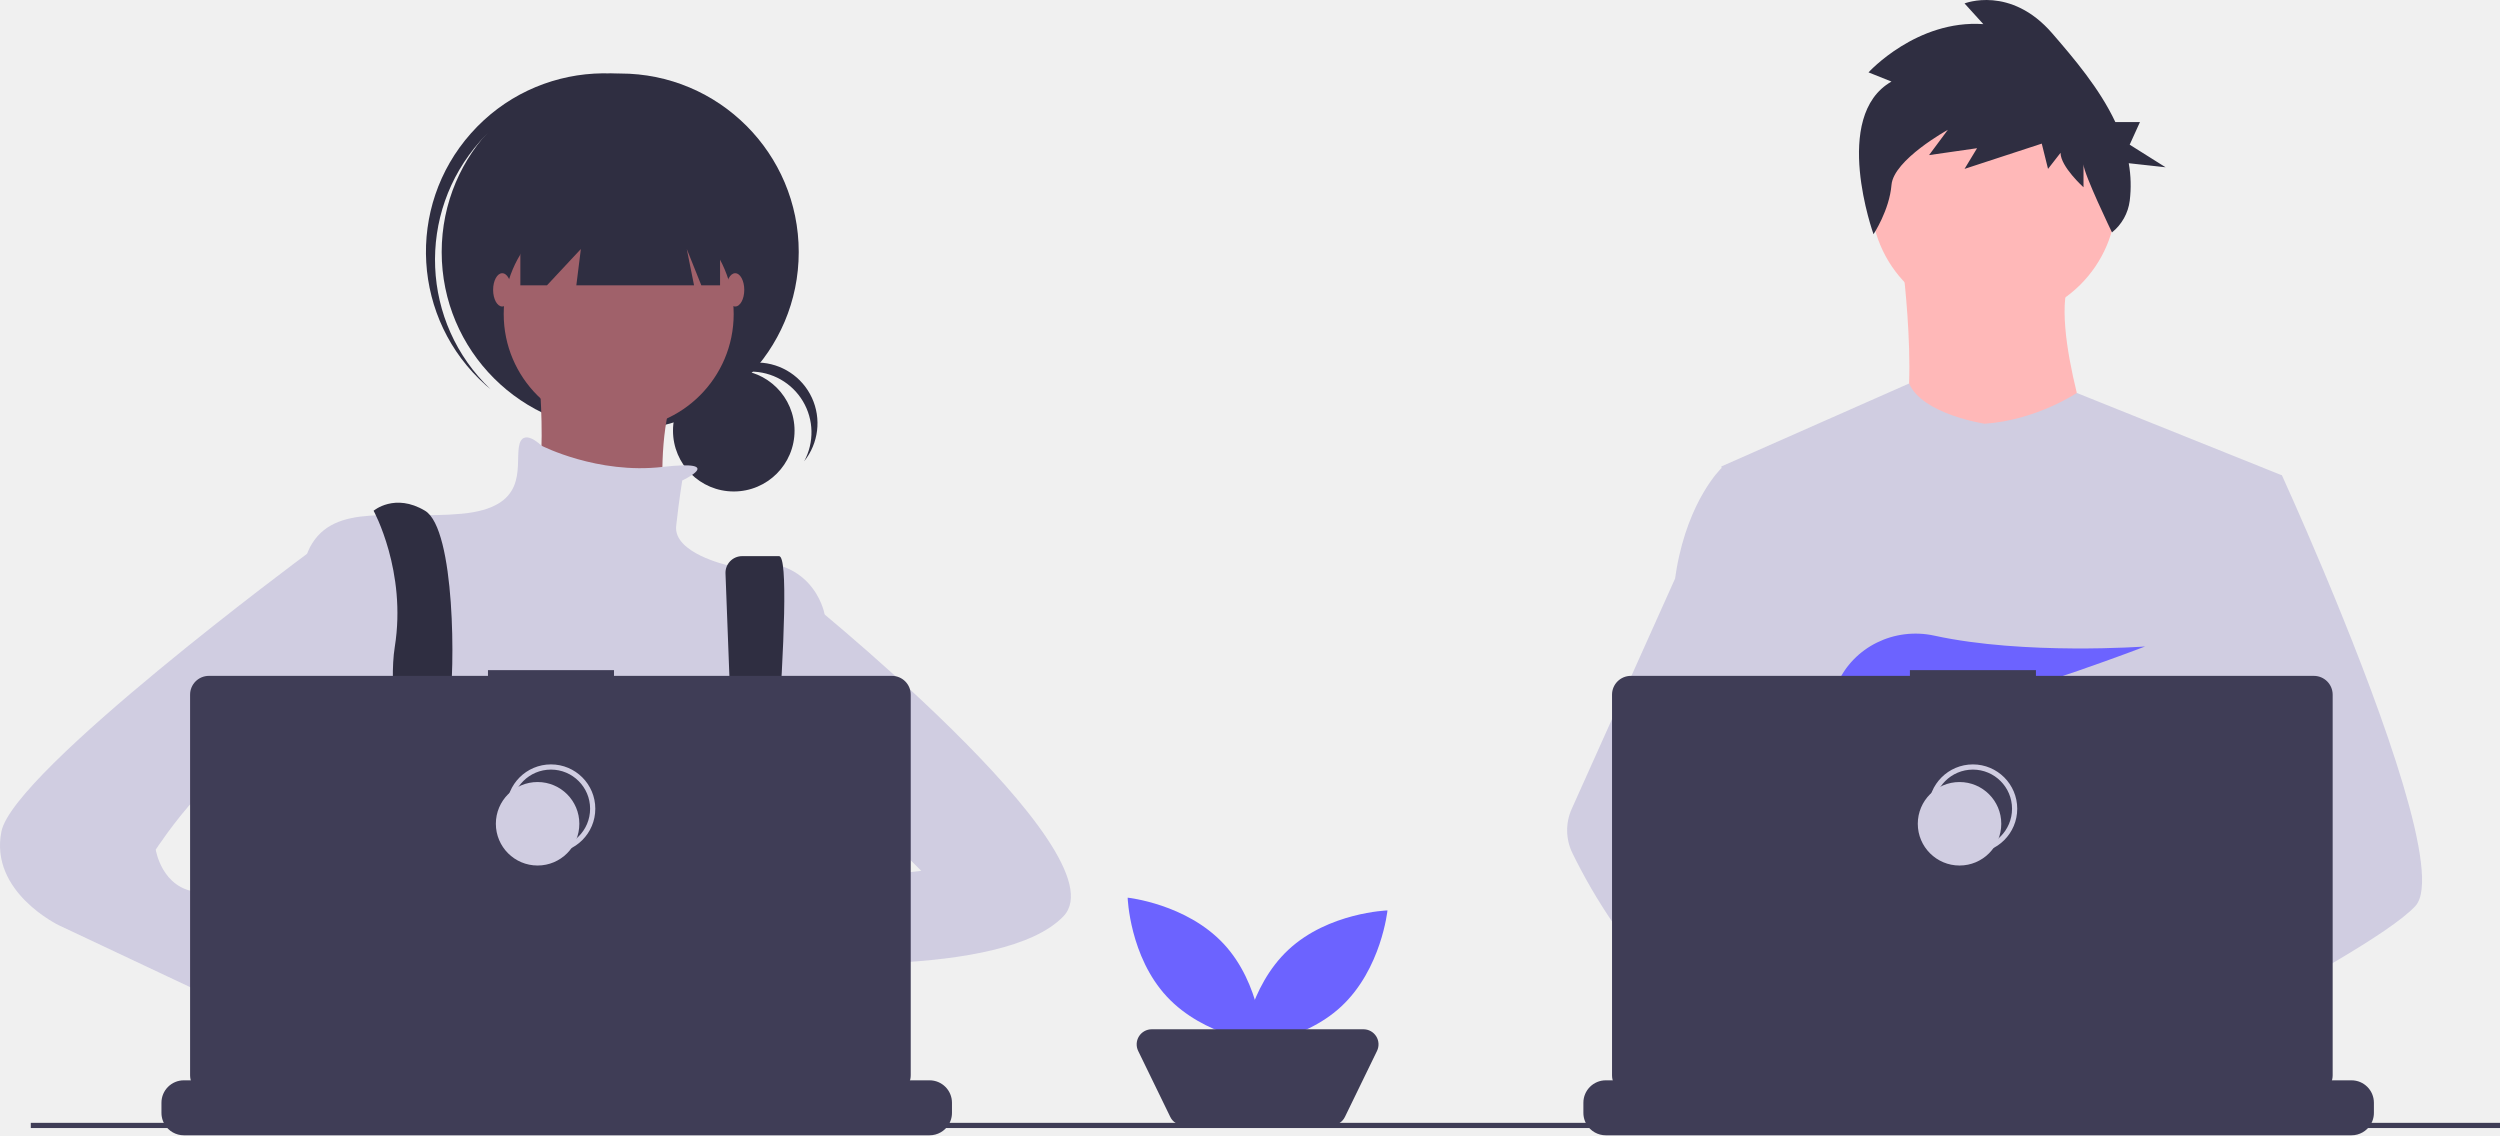
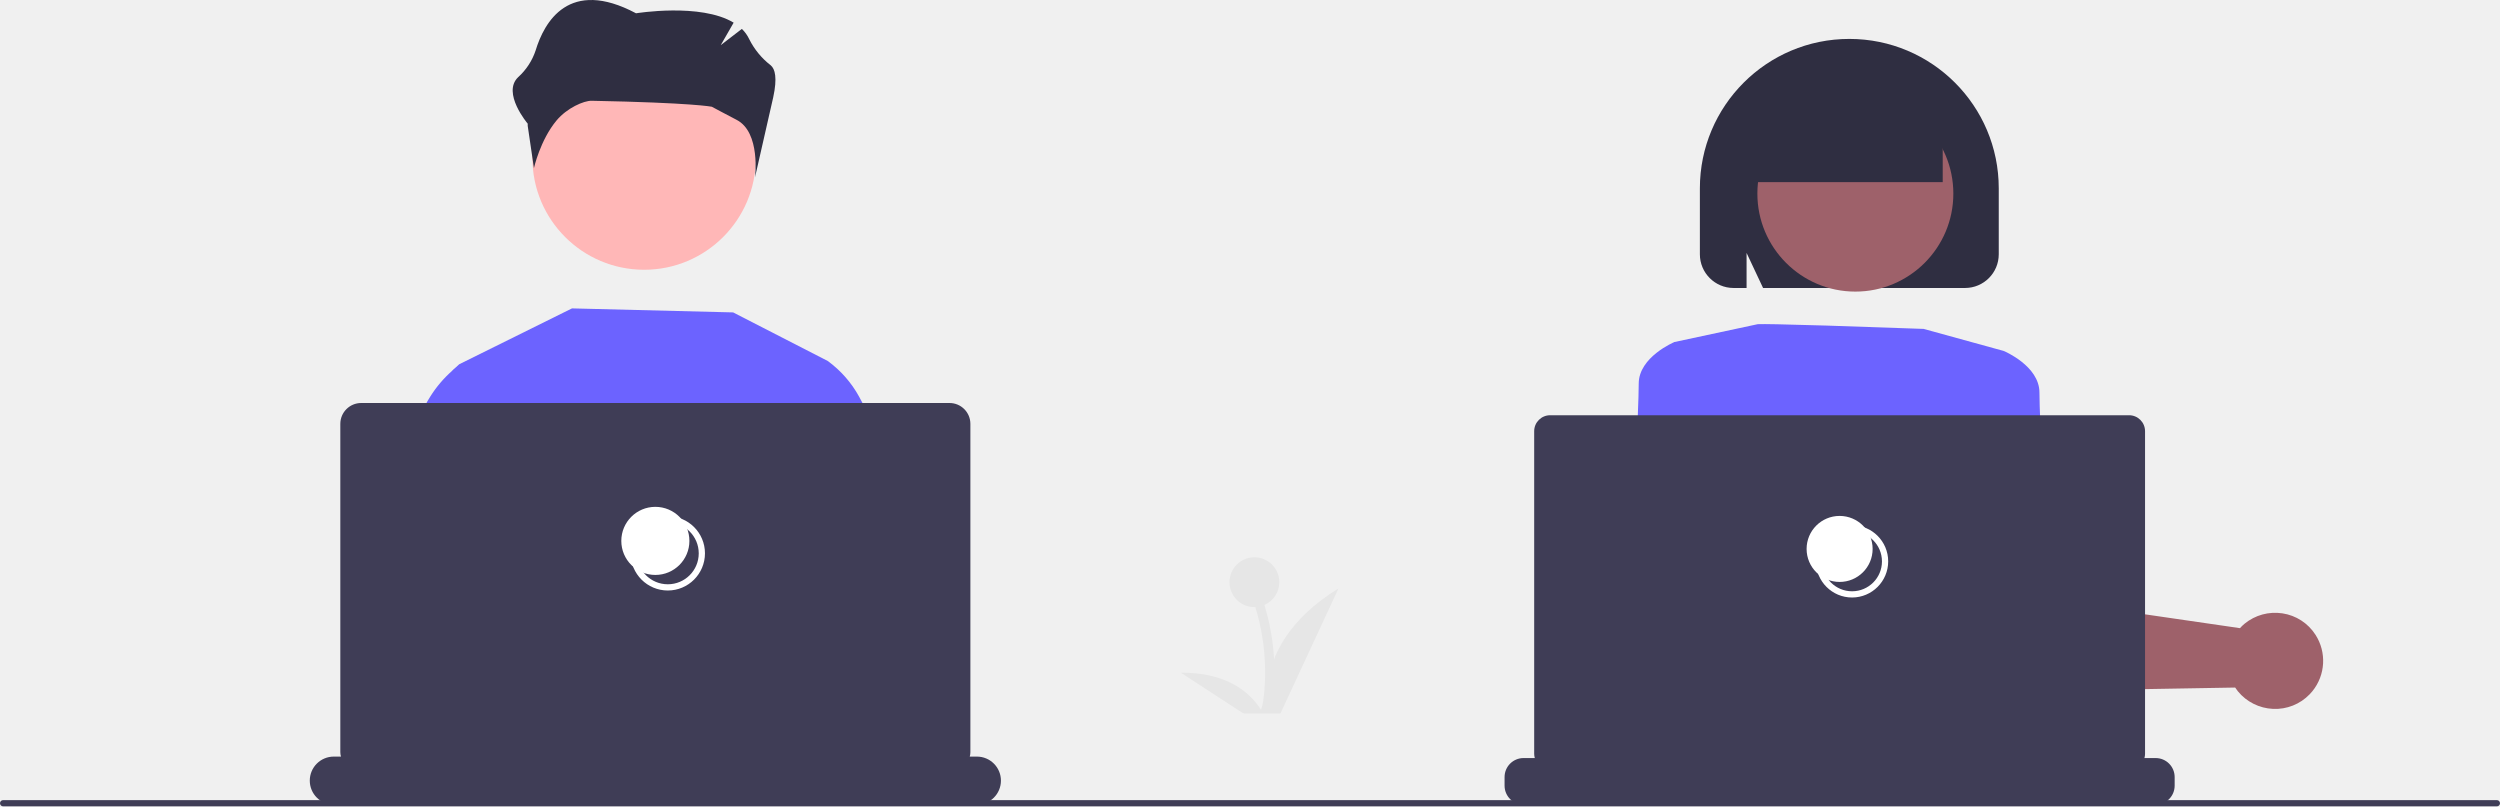
- <svg xmlns="http://www.w3.org/2000/svg" id="af24c1d2-8586-4e6b-81b3-4cf1a6f0777f" data-name="Layer 1" width="961.845" height="436.795" viewBox="0 0 961.845 436.795">
-   <path d="M586.947,565.136c14.376,15.426,15.119,38.1,15.119,38.1s-22.565-2.338-36.941-17.764-15.119-38.1-15.119-38.1S572.571,549.71,586.947,565.136Z" transform="translate(-116.1547 -202)" fill="#6c63ff" />
-   <path d="M632.204,589.215c-15.426,14.376-38.1,15.119-38.1,15.119s2.338-22.565,17.764-36.941,38.1-15.119,38.1-15.119S647.63,574.839,632.204,589.215Z" transform="translate(-116.1547 -202)" fill="#6c63ff" />
-   <path d="M628.37,635H571.63a5.803,5.803,0,0,1-5.219-3.265l-12.353-25.393A5.803,5.803,0,0,1,559.277,598h81.446a5.803,5.803,0,0,1,5.219,8.342l-12.353,25.393A5.803,5.803,0,0,1,628.37,635Z" transform="translate(-116.1547 -202)" fill="#3f3d56" />
-   <circle cx="767.027" cy="76.07" r="47.244" fill="#ffb8b8" />
-   <path d="M847.92,301.692s8.901,67.1-4.793,74.631,81.478,8.216,81.478,8.216-21.225-58.199-11.64-76Z" transform="translate(-116.1547 -202)" fill="#ffb8b8" />
-   <path d="M994.101,384.878l-7.915,36.042-16.736,76.253-.501,4.176L963.173,549.693l-3.842,32.116-2.576,21.574c-15.663,8.05-27.015,13.607-27.015,13.607s-.977-4.895-2.551-11.159c-10.992,3.296-31.332,8.763-48.569,9.855,6.277,6.996,9.161,13.569,5.249,18.419-11.808,14.622-60.558-16.01-77.608-27.433a46.154,46.154,0,0,0-.45,8.262l-13.048-10.035,1.291-23.09,2.178-39.068,2.737-48.994a51.438,51.438,0,0,1-2.165-6.444c-3.996-14.211-8.847-42.588-12.566-66.385-2.994-19.152-5.242-35.335-5.718-38.778-.064-.45-.096-.681-.096-.681l72.231-31.917c5.133,11.905,29.103,15.483,29.103,15.483,19.858-1.368,35.425-11.84,35.425-11.84Z" transform="translate(-116.1547 -202)" fill="#d0cde1" />
-   <path d="M935.22,603.3s-3.058,1.047-8.031,2.531c-10.992,3.296-31.332,8.763-48.569,9.855-14.841.951-27.381-1.336-29.675-11.018-.983-4.163.411-7.587,3.45-10.401,9.071-8.41,32.765-11.423,51.557-12.457,5.307-.289,10.215-.424,14.301-.475,6.938-.09,11.487.051,11.487.051l.109.424Z" transform="translate(-116.1547 -202)" fill="#ffb8b8" />
-   <path d="M843.88,233.382l-8.833-3.536s18.47-20.334,44.167-18.566l-7.228-7.957s17.667-7.073,33.727,11.493c8.443,9.76,18.211,21.232,24.301,34.155H939.474l-3.948,8.694,13.819,8.694L935.161,264.796a48.581,48.581,0,0,1,.385,14.42,18.657,18.657,0,0,1-6.832,12.205h0s-10.955-22.676-10.955-26.212v8.841s-8.833-7.957-8.833-13.261l-4.818,6.189-2.409-9.725-29.712,9.725,4.818-7.957-18.47,2.652,7.228-9.725s-20.879,11.493-21.682,21.218c-.803,9.725-6.914,18.94-6.914,18.94S820.592,246.643,843.88,233.382Z" transform="translate(-116.1547 -202)" fill="#2f2e41" />
-   <path d="M1045.452,550.573c-4.812,5.217-16.736,13.074-31.191,21.58-5.377,3.161-11.102,6.418-16.942,9.656-13.935,7.729-28.525,15.387-40.565,21.574-15.663,8.05-27.015,13.607-27.015,13.607s-.977-4.895-2.551-11.159c-2.107-8.384-5.281-19.222-8.59-24.021-.116-.167-.231-.321-.347-.475-.964-1.266-1.934-2.004-2.891-2.004L963.173,549.693l20.661-12.811-14.886-35.534L950.279,456.775l11.269-35.855,11.326-36.042h21.227s7.028,15.342,16.016,36.736c1.343,3.199,2.73,6.534,4.144,9.977C1032.751,476.563,1055.802,539.363,1045.452,550.573Z" transform="translate(-116.1547 -202)" fill="#d0cde1" />
-   <path d="M883.869,634.105c-11.808,14.622-60.558-16.01-77.608-27.433-3.713-2.486-5.923-4.06-5.923-4.06l15.599-20.803,4.94-6.585s4.42,2.345,10.954,6.161c.238.141.475.283.72.424,5.634,3.309,12.708,7.632,19.845,12.457,9.849,6.662,19.807,14.262,26.225,21.419C884.897,622.682,887.781,629.255,883.869,634.105Z" transform="translate(-116.1547 -202)" fill="#ffb8b8" />
-   <path d="M831.83,581.386a30.698,30.698,0,0,0-5.204.424c-14.77,2.538-19.126,15.907-20.366,24.863a46.154,46.154,0,0,0-.45,8.262l-13.048-10.035-4.754-3.656c-11.442-3.99-21.638-11.076-30.478-19.434A153.213,153.213,0,0,1,737.004,557.467a214.676,214.676,0,0,1-15.881-27.24,20.034,20.034,0,0,1-.276-16.993l16.158-36.01,23.617-52.63q.26-1.879.572-3.675c4.684-26.855,17.231-38.778,17.231-38.778h9.585l6.412,38.778,7.966,48.178-5.583,18.207-12.9,42.049L796.231,542.742Z" transform="translate(-116.1547 -202)" fill="#d0cde1" />
-   <path d="M842.679,469.136l8.194,9.56c3.044-.58,6.224-1.263,9.498-2.029l-2.354-7.532,5.755,6.714c34.691-8.532,77.69-25.121,77.69-25.121s-46.422,3.404-81.083-4.169c-15.336-3.35-31.114,4.252-37.408,18.633-3.658,8.359-3.083,15.601,9.89,15.601a85.688,85.688,0,0,0,13.076-1.23Z" transform="translate(-116.1547 -202)" fill="#6c63ff" />
-   <path d="M1029.487,626.267v3.9a8.571,8.571,0,0,1-.585,3.129,8.796,8.796,0,0,1-.623,1.285,8.633,8.633,0,0,1-7.42,4.215H733.971a8.633,8.633,0,0,1-7.42-4.215,8.792,8.792,0,0,1-.623-1.285,8.571,8.571,0,0,1-.585-3.129v-3.9a8.626,8.626,0,0,1,8.628-8.628h16.537v-1.818a.359.359,0,0,1,.36-.36H759.496a.359.359,0,0,1,.36.36v1.818h5.39v-1.818a.359.359,0,0,1,.36-.36h8.628a.359.359,0,0,1,.36.36v1.818h5.397v-1.818a.359.359,0,0,1,.36-.36h8.628a.359.359,0,0,1,.36.36v1.818h5.39v-1.818a.359.359,0,0,1,.36-.36h8.628a.359.359,0,0,1,.36.36v1.818h5.39v-1.818a.359.359,0,0,1,.36-.36H818.454a.359.359,0,0,1,.36.36v1.818h5.397v-1.818a.359.359,0,0,1,.36-.36h8.628a.359.359,0,0,1,.36.36v1.818h5.39v-1.818a.359.359,0,0,1,.36-.36h67.586a.359.359,0,0,1,.36.36v1.818h5.397v-1.818a.359.359,0,0,1,.36-.36h8.628a.363.363,0,0,1,.36.36v1.818h5.39v-1.818a.359.359,0,0,1,.36-.36h8.628a.359.359,0,0,1,.36.36v1.818h5.39v-1.818a.359.359,0,0,1,.36-.36h8.628a.359.359,0,0,1,.36.36v1.818h5.397v-1.818a.359.359,0,0,1,.36-.36h8.628a.358.358,0,0,1,.353.36v1.818h5.397v-1.818a.359.359,0,0,1,.36-.36h8.628a.359.359,0,0,1,.36.36v1.818h5.39v-1.818a.359.359,0,0,1,.36-.36h8.628a.359.359,0,0,1,.36.36v1.818h25.165A8.626,8.626,0,0,1,1029.487,626.267Z" transform="translate(-116.1547 -202)" fill="#3f3d56" />
-   <path d="M1006.387,462.037H899.455v-2.204h-48.487v2.204H743.596a7.233,7.233,0,0,0-7.233,7.233V615.693a7.233,7.233,0,0,0,7.233,7.233h262.791a7.233,7.233,0,0,0,7.233-7.233V469.27A7.233,7.233,0,0,0,1006.387,462.037Z" transform="translate(-116.1547 -202)" fill="#3f3d56" />
-   <circle cx="759.047" cy="311.157" r="16.061" fill="none" stroke="#d0cde1" stroke-miterlimit="10" stroke-width="2" />
-   <circle cx="753.908" cy="316.939" r="16.061" fill="#d0cde1" />
-   <circle cx="282.311" cy="165.705" r="23.383" fill="#2f2e41" />
-   <path d="M404.98,344.966a23.386,23.386,0,0,1,20.584,34.48,23.377,23.377,0,1,0-38.839-25.687A23.325,23.325,0,0,1,404.98,344.966Z" transform="translate(-116.1547 -202)" fill="#2f2e41" />
-   <circle cx="238.618" cy="96.969" r="68.686" fill="#2f2e41" />
-   <path d="M300.865,256.353a68.674,68.674,0,0,1,95.191-7.202c-.562-.534-1.117-1.072-1.701-1.591a68.686,68.686,0,0,0-91.271,102.669c.584.519,1.183,1.008,1.779,1.503A68.674,68.674,0,0,1,300.865,256.353Z" transform="translate(-116.1547 -202)" fill="#2f2e41" />
-   <circle cx="238.036" cy="120.835" r="44.239" fill="#a0616a" />
-   <path d="M322.757,336.805s5.821,53.552-3.493,59.373,53.552,13.97,53.552,13.97-9.313-58.209,13.97-73.343Z" transform="translate(-116.1547 -202)" fill="#a0616a" />
-   <path d="M378.638,386.864s17.335-8.095-7.631-5.212-46.506-8.176-46.506-8.176-7.564-7.567-8.729.582,3.493,23.283-22.119,25.612-48.895-4.657-58.209,12.806-4.657,93.134-4.657,93.134,17.463,62.865,31.433,72.179,136.208-3.493,136.208-3.493l34.925-62.865v-73.343s-4.657-25.612-37.254-18.627c0,0-20.955-4.657-19.791-15.134S378.638,386.864,378.638,386.864Z" transform="translate(-116.1547 -202)" fill="#d0cde1" />
-   <path d="M266.84,622.278c.72-3.135,1.201-4.908,1.201-4.908l-.373-2.551-3.835-26.045-1.613-10.986c13.967-5.821,17.462-32.598,17.462-32.598l.527-.315,2.384-1.426v-.006L291.151,538.309l.173-.103,3.456,2.3,7.022,4.683a82.572,82.572,0,0,0,65.023,14.899,71.581,71.581,0,0,0,15.303-4.42l16.935-5.647.527-.173.52.077,9.932,1.503.18.032.822.122-2.3,15.901-3.334,23.109c8.808,4.664,16.64,13.427,23.488,24.227q2.274,3.585,4.407,7.459c1.85,3.341,3.617,6.816,5.3,10.376.206.424.405.854.604,1.285.649,1.394,1.291,2.801,1.915,4.214H263.757c.231-1.42.463-2.775.687-4.08a.995.995,0,0,0,.026-.135c.084-.437.161-.861.231-1.285C265.485,628.413,266.243,624.873,266.84,622.278Z" transform="translate(-116.1547 -202)" fill="#2f2e41" />
-   <path d="M259.892,398.506S272.698,421.79,268.041,450.894s13.97,101.283,13.97,101.283l13.97-3.493s-9.313-60.537-6.985-74.507,2.328-68.686-9.313-75.671S259.892,398.506,259.892,398.506Z" transform="translate(-116.1547 -202)" fill="#2f2e41" />
-   <path d="M395.282,422.702l4.893,128.893,9.313,5.821s13.388-141.447,6.403-141.447H401.679A6.406,6.406,0,0,0,395.282,422.702Z" transform="translate(-116.1547 -202)" fill="#2f2e41" />
-   <circle cx="172.26" cy="341.446" r="5.821" fill="#6c63ff" />
-   <circle cx="288.677" cy="347.267" r="5.821" fill="#6c63ff" />
-   <polygon points="200.2 65.536 200.2 109.775 210.445 109.775 223.483 95.805 221.737 109.775 267.024 109.775 264.23 95.805 269.818 109.775 277.035 109.775 277.035 65.536 200.2 65.536" fill="#2f2e41" />
-   <ellipse cx="193.215" cy="111.521" rx="3.493" ry="6.403" fill="#a0616a" />
-   <ellipse cx="282.856" cy="111.521" rx="3.493" ry="6.403" fill="#a0616a" />
-   <path d="M422.877,548.685s-52.97-9.895-56.462,7.567,58.791,9.895,58.791,9.895Z" transform="translate(-116.1547 -202)" fill="#a0616a" />
-   <path d="M421.712,428.775S548.607,530.058,525.324,554.506s-111.761,17.463-111.761,17.463l5.821-29.104,51.224-5.821-25.612-25.612-23.284,2.328Z" transform="translate(-116.1547 -202)" fill="#d0cde1" />
-   <path d="M234.28,597.58l16.298,12.806s11.642,36.089,29.104,25.612-16.298-47.731-16.298-47.731l-19.791-6.985Z" transform="translate(-116.1547 -202)" fill="#a0616a" />
-   <path d="M250.579,410.148l-16.255,4.892S121.355,498.625,116.699,521.909s22.119,36.089,22.119,36.089l101.283,47.731,10.478-27.94-47.731-24.448s3.493-6.985-10.478-8.149-16.298-16.298-16.298-16.298,27.94-43.074,43.074-33.761,19.791,16.298,19.791,16.298Z" transform="translate(-116.1547 -202)" fill="#d0cde1" />
-   <path d="M482.416,626.267v3.9a8.57,8.57,0,0,1-.585,3.129,8.79,8.79,0,0,1-.623,1.285,8.633,8.633,0,0,1-7.42,4.215H186.9a8.633,8.633,0,0,1-7.42-4.215,8.794,8.794,0,0,1-.623-1.285,8.571,8.571,0,0,1-.585-3.129v-3.9A8.626,8.626,0,0,1,186.9,617.639h16.537v-1.818a.359.359,0,0,1,.36-.36h8.628a.359.359,0,0,1,.36.36v1.818h5.39v-1.818a.359.359,0,0,1,.36-.36h8.628a.359.359,0,0,1,.36.36v1.818H232.919v-1.818a.359.359,0,0,1,.36-.36h8.628a.359.359,0,0,1,.36.36v1.818h5.39v-1.818a.359.359,0,0,1,.36-.36h8.628a.359.359,0,0,1,.36.36v1.818h5.39v-1.818a.359.359,0,0,1,.36-.36h8.628a.359.359,0,0,1,.36.36v1.818H277.139v-1.818a.359.359,0,0,1,.36-.36H286.127a.359.359,0,0,1,.36.36v1.818h5.39v-1.818a.359.359,0,0,1,.36-.36h67.586a.359.359,0,0,1,.36.36v1.818h5.397v-1.818a.359.359,0,0,1,.36-.36h8.628a.363.363,0,0,1,.36.36v1.818h5.39v-1.818a.359.359,0,0,1,.36-.36H389.305a.359.359,0,0,1,.36.36v1.818h5.39v-1.818a.359.359,0,0,1,.36-.36h8.628a.359.359,0,0,1,.36.36v1.818h5.397v-1.818a.359.359,0,0,1,.36-.36h8.628a.358.358,0,0,1,.353.36v1.818h5.397v-1.818a.359.359,0,0,1,.36-.36h8.628a.359.359,0,0,1,.36.36v1.818h5.39v-1.818a.359.359,0,0,1,.36-.36H448.263a.359.359,0,0,1,.36.36v1.818h25.165A8.626,8.626,0,0,1,482.416,626.267Z" transform="translate(-116.1547 -202)" fill="#3f3d56" />
-   <path d="M459.315,462.034H352.383v-2.204H303.896v2.204H196.523a7.233,7.233,0,0,0-7.233,7.233V615.69a7.233,7.233,0,0,0,7.233,7.233h262.791a7.233,7.233,0,0,0,7.233-7.233V469.267A7.233,7.233,0,0,0,459.315,462.034Z" transform="translate(-116.1547 -202)" fill="#3f3d56" />
-   <circle cx="211.975" cy="311.154" r="16.061" fill="none" stroke="#d0cde1" stroke-miterlimit="10" stroke-width="2" />
-   <circle cx="206.835" cy="316.936" r="16.061" fill="#d0cde1" />
-   <rect x="11.845" y="432" width="950" height="2" fill="#3f3d56" />
+ <svg xmlns="http://www.w3.org/2000/svg" id="f2227f6a-f9cb-4fe1-b5c9-c4e0a871c1a4" data-name="Layer 1" width="803" height="259" viewBox="0 0 803 259">
+   <path d="M979.756,552.5h-29.513a4.57,4.57,0,0,0-3.499,1.617,6.999,6.999,0,1,0,1.806,13.173l2.448,7.954A4.611,4.611,0,0,0,955.406,578.5h19.188a4.611,4.611,0,0,0,4.407-3.255l5.163-16.777A4.612,4.612,0,0,0,979.756,552.5ZM945.5,566a5,5,0,0,1,0-10c.091,0,.176.022.267.027a4.563,4.563,0,0,0,.07,2.441l2.112,6.865A4.937,4.937,0,0,1,945.5,566Z" transform="translate(-198.5 -320.5)" fill="#f0f0f0" />
+   <path d="M260.756,531.5h-29.513a4.57,4.57,0,0,0-3.499,1.617,6.999,6.999,0,1,0,1.806,13.173l3.448,28.954A4.611,4.611,0,0,0,237.406,578.5h19.188a4.611,4.611,0,0,0,4.407-3.255l4.163-37.777A4.612,4.612,0,0,0,260.756,531.5ZM226.5,545a5,5,0,0,1,0-10c.091,0,.176.022.267.027a4.563,4.563,0,0,0,.07,2.441l2.112,6.865A4.937,4.937,0,0,1,226.5,545Z" transform="translate(-198.5 -320.5)" fill="#f0f0f0" />
+   <path d="M609.414,507.5a8,8,0,1,0-8,8c.1,0,.196-.011.295-.015a71.181,71.181,0,0,1,3.139,19.835,63.036,63.036,0,0,1-.573,10.031c-.348,2.358-.998,5.063-3.339,6.164-1.746.821-.225,3.409,1.514,2.59,2.64-1.242,3.924-4.026,4.5-6.747a53.316,53.316,0,0,0,.903-10.643,74.071,74.071,0,0,0-3.215-21.898A7.998,7.998,0,0,0,609.414,507.5Z" transform="translate(-198.5 -320.5)" fill="#e6e6e6" />
+   <path id="a0da58c6-f23b-4b1c-a031-0451c6211c58" data-name="Path 482" d="M606.97,555.707S596.243,529.303,628.423,509.5Z" transform="translate(-198.5 -320.5)" fill="#e6e6e6" />
+   <path id="fe698360-631b-4312-af6d-5610d78e8b38" data-name="Path 483" d="M606.395,555.227s-3.272-18.82-28.599-18.658Z" transform="translate(-198.5 -320.5)" fill="#e6e6e6" />
+   <path d="M624.34,578.34H580.36a4.498,4.498,0,0,1-4.045-2.53l-9.575-19.683a4.498,4.498,0,0,1,4.045-6.466h63.131a4.498,4.498,0,0,1,4.045,6.466l-9.575,19.683A4.498,4.498,0,0,1,624.34,578.34Z" transform="translate(-198.5 -320.5)" fill="#f0f0f0" />
+   <path d="M1000.5,579.5h-801a1,1,0,0,1,0-2h801a1,1,0,0,1,0,2Z" transform="translate(-198.5 -320.5)" fill="#3f3d56" />
+   <polygon points="167.075 200.927 147.64 127.442 145.39 118.959 147.5 117 183.722 99.055 235.482 100.344 265.869 115.944 266.033 127.442 267.533 231.033 273.595 256.46 162.419 256.46 171.051 215.964 167.075 200.927" fill="#6c63ff" />
+   <path d="M493.429,576.96H464.455l-7.999-57.76,2.094-71.258.289-9.694,5.531-1.804a35.113,35.113,0,0,1,10.093,11.499c3.555,6.187,6.507,15.053,5.773,26.974,0,0,.656,14.077.031,23.451C479.836,504.772,487.312,545.26,493.429,576.96Z" transform="translate(-198.5 -320.5)" fill="#6c63ff" />
+   <path d="M365.676,520.692l-.101.734-7.687,55.533H324.571c2.672-31.465,5.812-70.805,5.39-77.109-.625-9.366.031-23.451.031-23.451-.797-12.913,2.742-22.224,6.671-28.458a37.842,37.842,0,0,1,7.226-8.483,20.154,20.154,0,0,1,1.969-1.523l5.531,1.797,1.445,8.21Z" transform="translate(-198.5 -320.5)" fill="#6c63ff" />
+   <path d="M369.517,371.266a35.88,35.88,0,1,0,35.88-35.879h0a35.79,35.79,0,0,0-35.879,35.701Q369.517,371.177,369.517,371.266Z" transform="translate(-198.5 -320.5)" fill="#ffb7b7" />
+   <path d="M520,571.238v0a7.722,7.722,0,0,1-7.722,7.722H305.722A7.722,7.722,0,0,1,298,571.238v0a7.722,7.722,0,0,1,7.722-7.722h2.293a5.296,5.296,0,0,1-.203-1.414V456.649a6.706,6.706,0,0,1,6.706-6.706H503.482a6.706,6.706,0,0,1,6.706,6.706V562.102a4.992,4.992,0,0,1-.203,1.414h2.293A7.722,7.722,0,0,1,520,571.238Z" transform="translate(-198.5 -320.5)" fill="#3f3d56" />
+   <path d="M413,510.171a11.936,11.936,0,1,1,11.936-11.937A11.95,11.95,0,0,1,413,510.171Zm0-21.873a9.936,9.936,0,1,0,9.936,9.936A9.948,9.948,0,0,0,413,488.298Z" transform="translate(-198.5 -320.5)" fill="#fff" />
+   <circle cx="210.5" cy="173.735" r="10.936" fill="#fff" />
+   <path d="M744.5,402.181V381a48,48,0,0,1,96,0v21.181A10.831,10.831,0,0,1,829.681,413H764.8L759.5,401.737V413h-4.181A10.831,10.831,0,0,1,744.5,402.181Z" transform="translate(-198.5 -320.5)" fill="#2f2e41" />
+   <path d="M827.507,469.976l2.068,22.403.939,10.179,1.5,16.207.189,2.09,1.219,13.163.03.144a11.989,11.989,0,0,0,11.587,8.414l55.681-.962,15.715-.273c.303.454.598.863.894,1.227a15.487,15.487,0,0,0,11.277,5.627,15.331,15.331,0,0,0,11.754-4.688c.303-.31.598-.636.871-.977a15.479,15.479,0,0,0,1-18.146,15.302,15.302,0,0,0-10.618-6.877,15.466,15.466,0,0,0-12.148,3.325,13.69,13.69,0,0,0-1.492,1.431l-17.253-2.514-43.45-6.324-1.855-25.068c-.008-.114-.015-.227-.023-.348l-1.5-20.229a13.245,13.245,0,0,0-13.398-12.262,12.846,12.846,0,0,0-3.287.462,13.065,13.065,0,0,0-3.408,1.469A13.215,13.215,0,0,0,827.507,469.976Z" transform="translate(-198.5 -320.5)" fill="#9e616a" />
+   <circle cx="595.942" cy="62.19" r="31.472" fill="#9e616a" />
+   <path d="M836.404,435.143l5.722-1.907s11.444,4.768,11.444,13.352,1.907,42.916,1.907,42.916l-25.75,2.861Z" transform="translate(-198.5 -320.5)" fill="#6c63ff" />
+   <path d="M714.668,577.96H737.359l7.763-65.049,2.81-23.493.386-3.241,2.075-17.389a11.997,11.997,0,0,0-18.267-10.83,11.74,11.74,0,0,0-1.341.962,11.937,11.937,0,0,0-4.347,8.763l-2.045,19.123Z" transform="translate(-198.5 -320.5)" fill="#9e616a" />
+   <path d="M748.701,489.503l-25.75-2.861s1.907-34.333,1.907-42.916,11.444-13.352,11.444-13.352l5.722,1.907Z" transform="translate(-198.5 -320.5)" fill="#6c63ff" />
+   <path d="M740.35,577.96H847.993a210.61,210.61,0,0,0-13.897-37.86c-.947-1.931-1.507-2.961-1.507-2.961s-45.774-.901-74.387,10.542a14.027,14.027,0,0,0-4.802,3.423C748.446,556.224,744.115,565.835,740.35,577.96Z" transform="translate(-198.5 -320.5)" fill="#2f2e41" />
+   <path d="M762.97,424.652s-.908-.488,53.404,1.491l22.731,6.26,3.021.832s-2.861,57.221-10.491,67.712-5.722,16.213-3.815,17.166,6.676-.954,3.815,3.815-6.676,1.907-2.861,4.768,5.722,13.352,5.722,13.352l-83.925,11.444s-2.861-37.194-10.491-56.268-9.537-26.703-9.537-26.703l5.722-38.148Z" transform="translate(-198.5 -320.5)" fill="#6c63ff" />
+   <path d="M760.5,365a31,31,0,0,1,62,0v14h-62Z" transform="translate(-198.5 -320.5)" fill="#2f2e41" />
+   <path d="M897,570.091v2.764a6.106,6.106,0,0,1-6.104,6.104H687.872a6.106,6.106,0,0,1-6.104-6.104v-2.764a6.106,6.106,0,0,1,6.104-6.104h3.605a5.134,5.134,0,0,1-.197-1.371V458.995a5.123,5.123,0,0,1,5.12-5.12h185.969a5.123,5.123,0,0,1,5.12,5.12V562.616a4.84,4.84,0,0,1-.197,1.371h3.605A6.106,6.106,0,0,1,897,570.091Z" transform="translate(-198.5 -320.5)" fill="#3f3d56" />
+   <path d="M793.384,512.42a11.603,11.603,0,1,1,11.603-11.603A11.616,11.616,0,0,1,793.384,512.42Zm0-21.206a9.603,9.603,0,1,0,9.603,9.603A9.614,9.614,0,0,0,793.384,491.214Z" transform="translate(-198.5 -320.5)" fill="#fff" />
+   <circle cx="590.884" cy="176.317" r="10.603" fill="#fff" />
+   <path d="M446.039,341.462a24.292,24.292,0,0,1-6.878-8.359,11.3,11.3,0,0,0-2.376-3.321L430,335l4.146-7.221c-10.619-6.419-31.354-3.01-31.354-3.01-21.57-11.486-29.491,2.852-32.252,11.945a20.041,20.041,0,0,1-5.598,8.563c-5.321,5.073,3.058,14.942,3.058,14.942v.697L370,374.5s2-9,7.278-15.324c3.328-3.987,8.743-6.358,11.259-6.309C421,353.5,427.146,354.785,427.146,354.785s5.496,2.953,7.923,4.193C442.913,362.987,441,377.5,441,377.5l5.861-25.759C448.214,345.497,447.463,342.632,446.039,341.462Z" transform="translate(-198.5 -320.5)" fill="#2f2e41" />
</svg>
